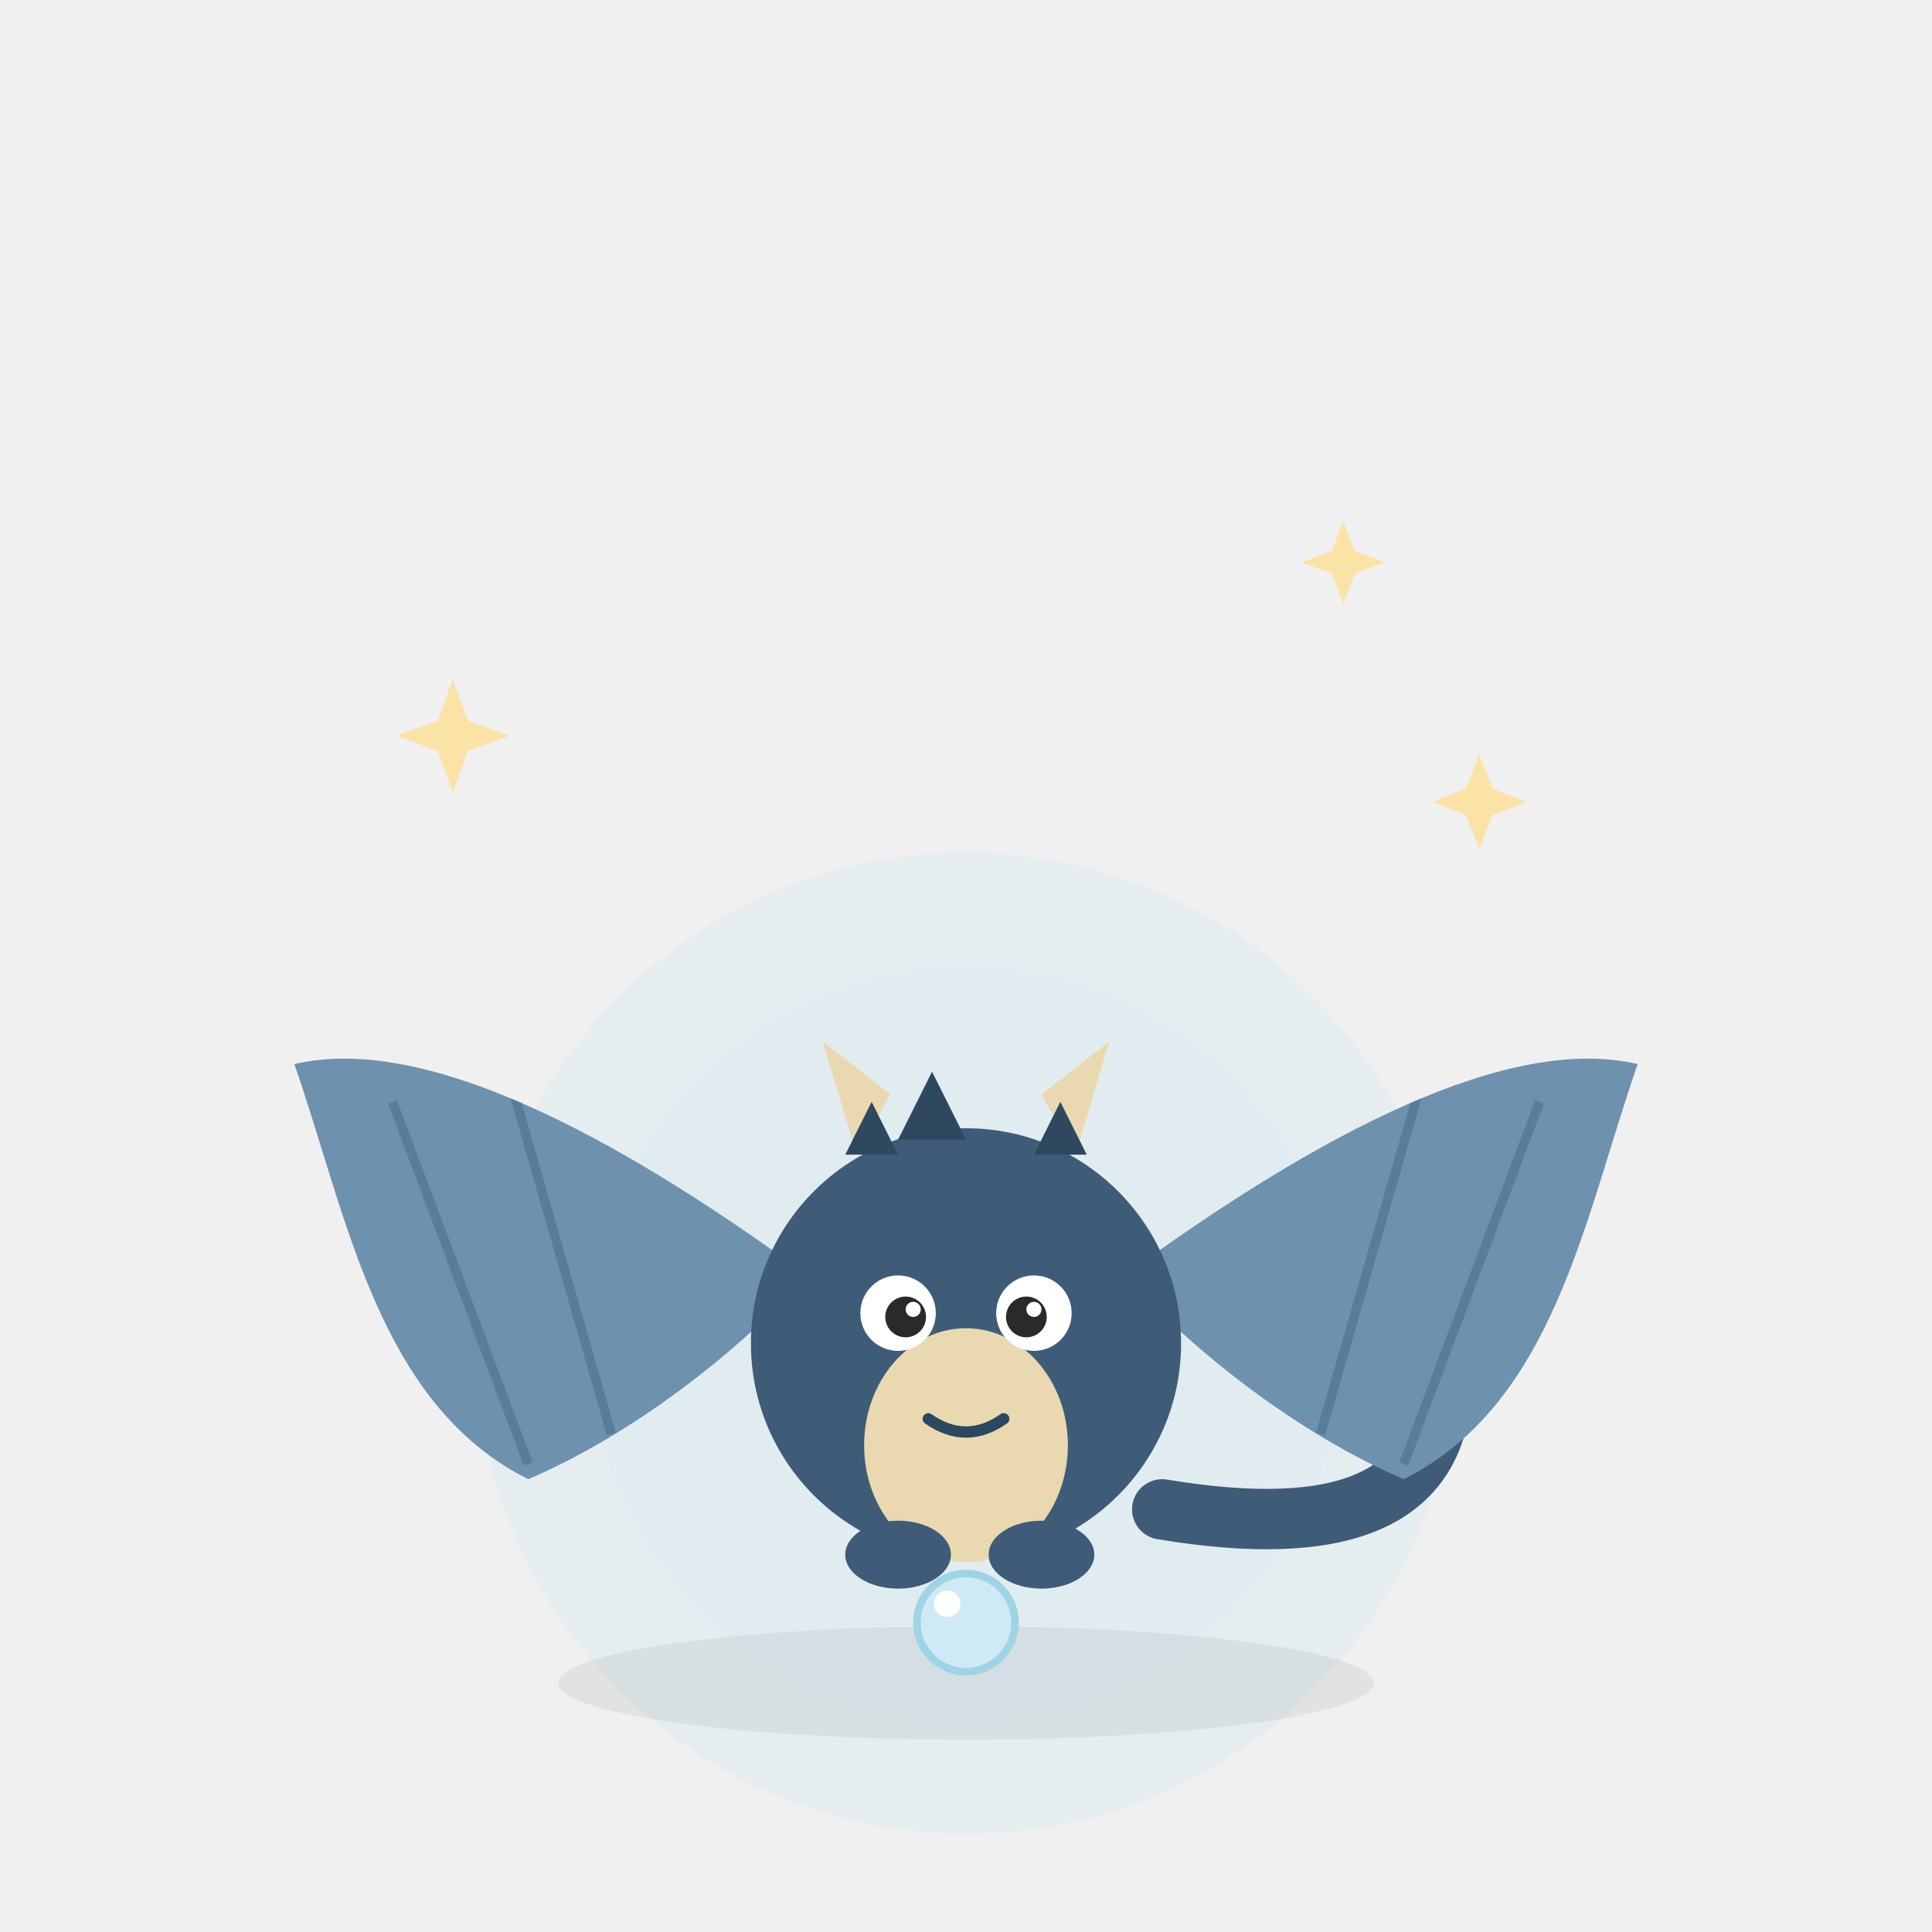
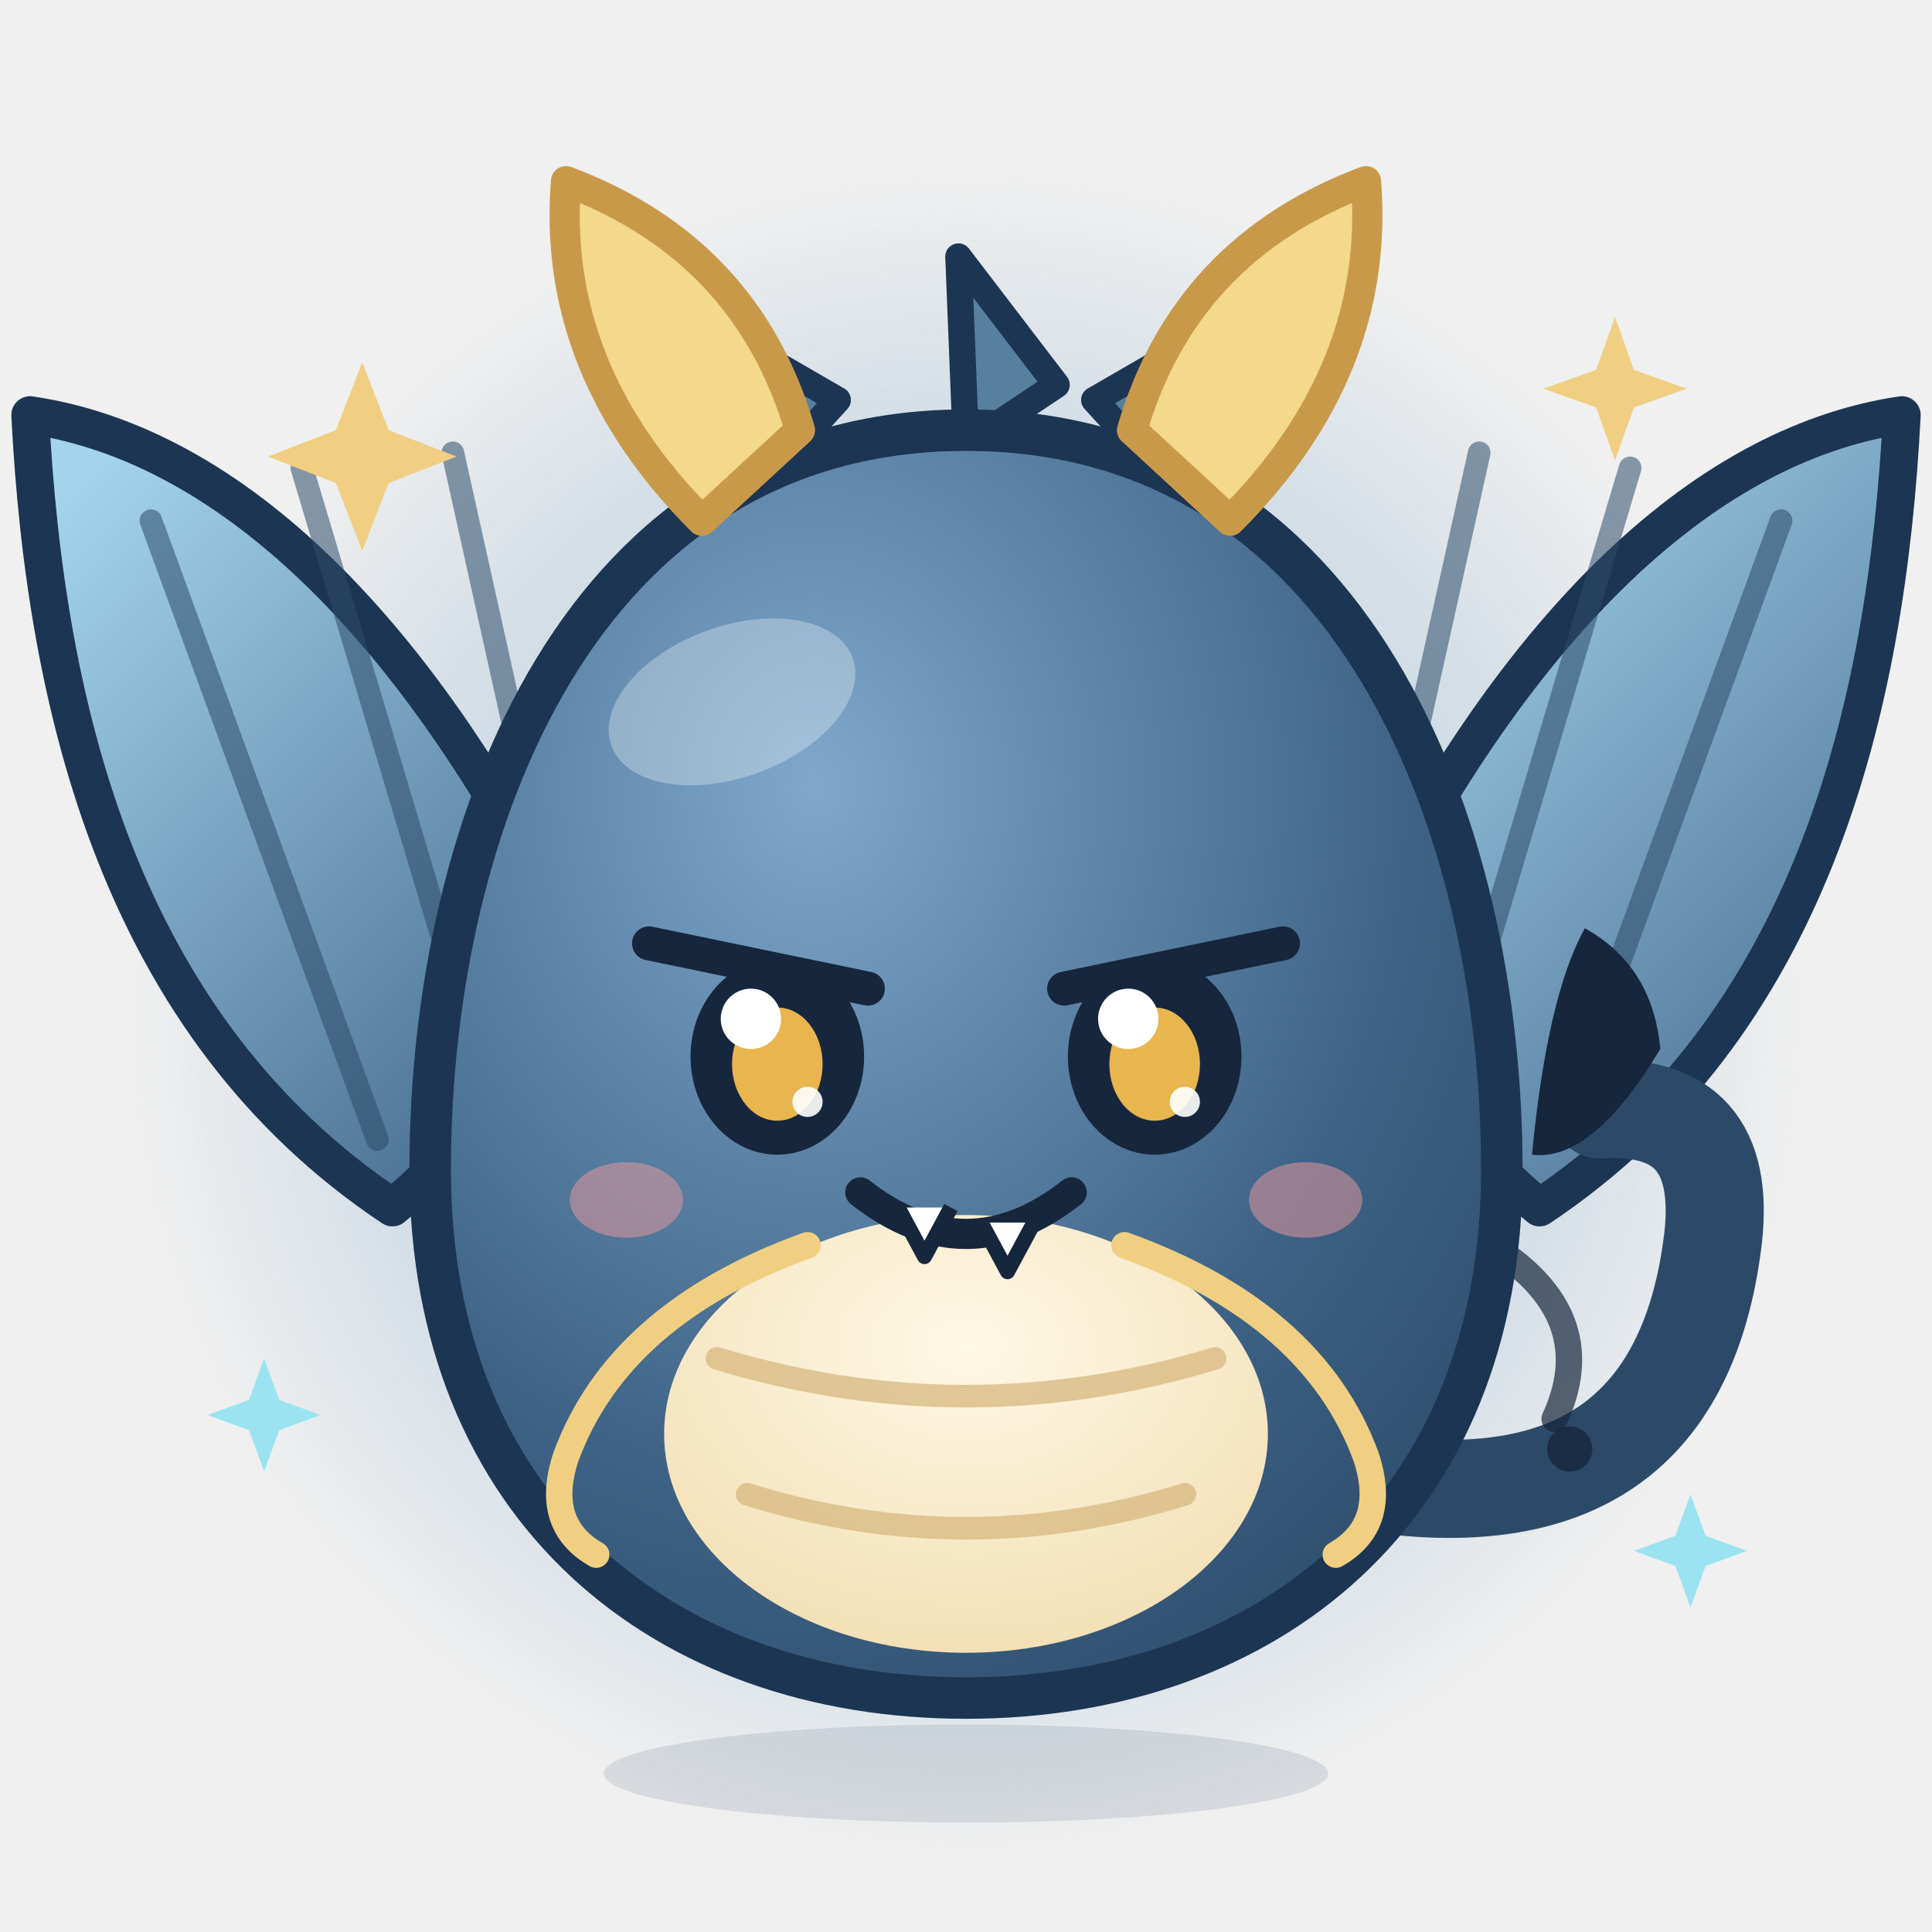
<svg xmlns="http://www.w3.org/2000/svg" viewBox="0 0 512 512" fill="none">
-   <circle cx="256" cy="356" r="130" fill="#BFE3F0" opacity="0.22" />
-   <circle cx="256" cy="356" r="100" fill="#CFEAF4" opacity="0.18" />
-   <ellipse cx="256" cy="446" rx="108" ry="15" fill="#000000" opacity="0.06" />
-   <path d="M308 400 q72 12 74 -32 q2 -22 -20 -16" fill="none" stroke="#3E5C78" stroke-width="16" stroke-linecap="round" />
-   <path d="M360 346 l22 -8 l-5 22 z" fill="#6E91AE" />
  <defs>
-     <clipPath id="w5">
-       <path d="M214 338 C 162 300 112 274 78 282 C 92 322 100 372 140 392 C 168 380 196 358 214 338 Z" />
-       <path transform="matrix(-1 0 0 1 512 0)" d="M214 338 C 162 300 112 274 78 282 C 92 322 100 372 140 392 C 168 380 196 358 214 338 Z" />
-     </clipPath>
+     <radialGradient id="id5-aura" cx="0.5" cy="0.5" r="0.5">
+       <stop offset="0" stop-color="#9BE3F0" stop-opacity="0.55" />
+       <stop offset="0.7" stop-color="#7FA8CC" stop-opacity="0.25" />
+       <stop offset="1" stop-color="#7FA8CC" stop-opacity="0" />
+     </radialGradient>
+     <radialGradient id="id5-body" cx="0.36" cy="0.28" r="1">
+       <stop offset="0" stop-color="#7FA8CC" />
+       <stop offset="0.55" stop-color="#3E6386" />
+       <stop offset="1" stop-color="#253F5C" />
+     </radialGradient>
+     <radialGradient id="id5-belly" cx="0.5" cy="0.3" r="0.9">
+       <stop offset="0" stop-color="#FFF8E6" />
+       <stop offset="1" stop-color="#EFD9A8" />
+     </radialGradient>
+     <linearGradient id="id5-wing" x1="0.2" y1="0" x2="0.9" y2="1">
+       <stop offset="0" stop-color="#A4D4EC" />
+       <stop offset="1" stop-color="#44688C" />
+     </linearGradient>
  </defs>
-   <g fill="#6E91AE">
-     <path d="M214 338 C 162 300 112 274 78 282 C 92 322 100 372 140 392 C 168 380 196 358 214 338 Z" />
-     <g transform="matrix(-1 0 0 1 512 0)">
-       <path d="M214 338 C 162 300 112 274 78 282 C 92 322 100 372 140 392 C 168 380 196 358 214 338 Z" />
-     </g>
-   </g>
-   <g clip-path="url(#w5)" stroke="#4E7593" stroke-width="2.5" fill="none" opacity="0.7">
-     <path d="M104 292 L140 388" />
-     <path d="M134 282 L162 380" />
-     <path d="M408 292 L372 388" />
-     <path d="M378 282 L350 380" />
-   </g>
-   <circle cx="256" cy="356" r="57" fill="#3E5C78" />
-   <ellipse cx="256" cy="383" rx="27" ry="31" fill="#EAD9B0" />
-   <path d="M227 306 l-9 -30 l18 14 z" fill="#EAD9B0" />
-   <path d="M285 306 l9 -30 l-18 14 z" fill="#EAD9B0" />
-   <g fill="#2E4860">
-     <path d="M256 302 l-9 -18 l-9 18 z" />
-     <path d="M238 306 l-7 -14 l-7 14 z" />
-     <path d="M274 306 l7 -14 l7 14 z" />
-   </g>
-   <circle cx="238" cy="348" r="10" fill="#fff" />
-   <circle cx="274" cy="348" r="10" fill="#fff" />
-   <circle cx="240" cy="349" r="5.4" fill="#2A2A2A" />
-   <circle cx="272" cy="349" r="5.4" fill="#2A2A2A" />
-   <circle cx="242" cy="347" r="2" fill="#fff" />
-   <circle cx="274" cy="347" r="2" fill="#fff" />
-   <path d="M246 376 q10 7 20 0" stroke="#2A485F" stroke-width="3" fill="none" stroke-linecap="round" />
-   <g fill="#3E5C78">
-     <ellipse cx="238" cy="412" rx="14" ry="9" />
-     <ellipse cx="276" cy="412" rx="14" ry="9" />
-   </g>
-   <circle cx="256" cy="430" r="13" fill="#CFEAF4" />
-   <circle cx="256" cy="430" r="13" fill="none" stroke="#9FD3E6" stroke-width="2" />
-   <circle cx="251" cy="425" r="3.5" fill="#fff" />
-   <g fill="#FBE3A6">
-     <path d="M120 180 l4 11 l11 4 l-11 4 l-4 11 l-4 -11 l-11 -4 l11 -4 z" />
-     <path d="M392 200 l3.5 9 l9 3.5 l-9 3.5 l-3.5 9 l-3.5 -9 l-9 -3.5 l9 -3.5 z" />
-     <path d="M356 138 l3 8 l8 3 l-8 3 l-3 8 l-3 -8 l-8 -3 l8 -3 z" />
-   </g>
+   <circle cx="256" cy="268" r="226" fill="url(#id5-aura)" />
+   <ellipse cx="256" cy="470" rx="96" ry="13" fill="#1C3553" opacity="0.12" />
+   <path d="M152 250 C 112 168 62 118 8 110 C 12 188 32 272 104 320 C 126 302 142 278 152 250 Z" fill="url(#id5-wing)" stroke="#1C3553" stroke-width="10" stroke-linejoin="round" />
+   <path d="M40 138 L 100 302 M 80 124 L 126 278 M 120 120 L 148 246" stroke="#2C4A68" stroke-width="6" stroke-linecap="round" opacity="0.55" />
+   <path d="M360 250 C 400 168 450 118 504 110 C 500 188 480 272 408 320 C 386 302 370 278 360 250 Z" fill="url(#id5-wing)" stroke="#1C3553" stroke-width="10" stroke-linejoin="round" />
+   <path d="M472 138 L 412 302 M 432 124 L 386 278 M 392 120 L 364 246" stroke="#2C4A68" stroke-width="6" stroke-linecap="round" opacity="0.55" />
+   <path d="M348 390 q96 22 106 -62 q4 -36 -30 -34" stroke="#2C4A68" stroke-width="26" fill="none" stroke-linecap="round" />
+   <path d="M440 278 q-18 30 -34 28 q4 -42 14 -60 q18 10 20 32 z" fill="#16263C" />
+   <path d="M398 332 q26 18 14 44" stroke="#16263C" stroke-width="7" fill="none" stroke-linecap="round" opacity="0.7" />
+   <circle cx="416" cy="384" r="6" fill="#16263C" opacity="0.8" />
+   <path d="M202 128 l-18 -44 38 22 z" fill="#57809F" stroke="#1C3553" stroke-width="7" stroke-linejoin="round" />
+   <path d="M310 128 l18 -44 -38 22 z" fill="#57809F" stroke="#1C3553" stroke-width="7" stroke-linejoin="round" />
+   <path d="M256 118 l-2 -50 26 34 z" fill="#57809F" stroke="#1C3553" stroke-width="7" stroke-linejoin="round" />
+   <path d="M256 114 C 154 114 114 218 114 310 C 114 400 176 450 256 450 C 336 450 398 400 398 310 C 398 218 358 114 256 114 Z" fill="url(#id5-body)" stroke="#1C3553" stroke-width="11" />
+   <ellipse cx="256" cy="380" rx="80" ry="58" fill="url(#id5-belly)" />
+   <path d="M190 360 q66 20 132 0 M198 396 q58 18 116 0" stroke="#D9BC85" stroke-width="6" fill="none" stroke-linecap="round" opacity="0.8" />
+   <path d="M186 138 q-40 -40 -36 -90 q48 18 62 66 z" fill="#F4D88C" stroke="#C9994A" stroke-width="8" stroke-linejoin="round" />
+   <path d="M326 138 q40 -40 36 -90 q-48 18 -62 66 z" fill="#F4D88C" stroke="#C9994A" stroke-width="8" stroke-linejoin="round" />
+   <path d="M214 330 q-50 18 -64 56 q-6 18 8 26" stroke="#F0CF82" stroke-width="7" fill="none" stroke-linecap="round" />
+   <path d="M298 330 q50 18 64 56 q6 18 -8 26" stroke="#F0CF82" stroke-width="7" fill="none" stroke-linecap="round" />
+   <path d="M172 250 l58 12" stroke="#16263C" stroke-width="9" stroke-linecap="round" />
+   <ellipse cx="206" cy="280" rx="23" ry="26" fill="#16263C" />
+   <ellipse cx="206" cy="282" rx="12" ry="15" fill="#E8B54E" />
+   <circle cx="199" cy="270" r="8" fill="#FFFFFF" />
+   <circle cx="214" cy="292" r="4" fill="#FFFFFF" opacity="0.9" />
+   <path d="M340 250 l-58 12" stroke="#16263C" stroke-width="9" stroke-linecap="round" />
+   <ellipse cx="306" cy="280" rx="23" ry="26" fill="#16263C" />
+   <ellipse cx="306" cy="282" rx="12" ry="15" fill="#E8B54E" />
+   <circle cx="299" cy="270" r="8" fill="#FFFFFF" />
+   <circle cx="314" cy="292" r="4" fill="#FFFFFF" opacity="0.9" />
+   <ellipse cx="166" cy="318" rx="15" ry="10" fill="#F09A9C" opacity="0.5" />
+   <ellipse cx="346" cy="318" rx="15" ry="10" fill="#F09A9C" opacity="0.5" />
+   <path d="M228 316 q28 22 56 0" stroke="#16263C" stroke-width="8" fill="none" stroke-linecap="round" />
+   <path d="M238 320 l7 13 7 -13 M260 324 l7 13 7 -13" fill="#FFFFFF" stroke="#16263C" stroke-width="4" stroke-linejoin="round" />
+   <ellipse cx="194" cy="186" rx="34" ry="20" fill="#FFFFFF" opacity="0.3" transform="rotate(-20 194 186)" />
+   <path d="M96 96 l7 18 18 7 -18 7 -7 18 -7 -18 -18 -7 18 -7 z" fill="#F0CF82" />
+   <path d="M428 84 l5 14 14 5 -14 5 -5 14 -5 -14 -14 -5 14 -5 z" fill="#F0CF82" />
+   <path d="M448 396 l4 11 11 4 -11 4 -4 11 -4 -11 -11 -4 11 -4 z" fill="#9BE3F0" />
+   <path d="M70 360 l4 11 11 4 -11 4 -4 11 -4 -11 -11 -4 11 -4 z" fill="#9BE3F0" />
</svg>
